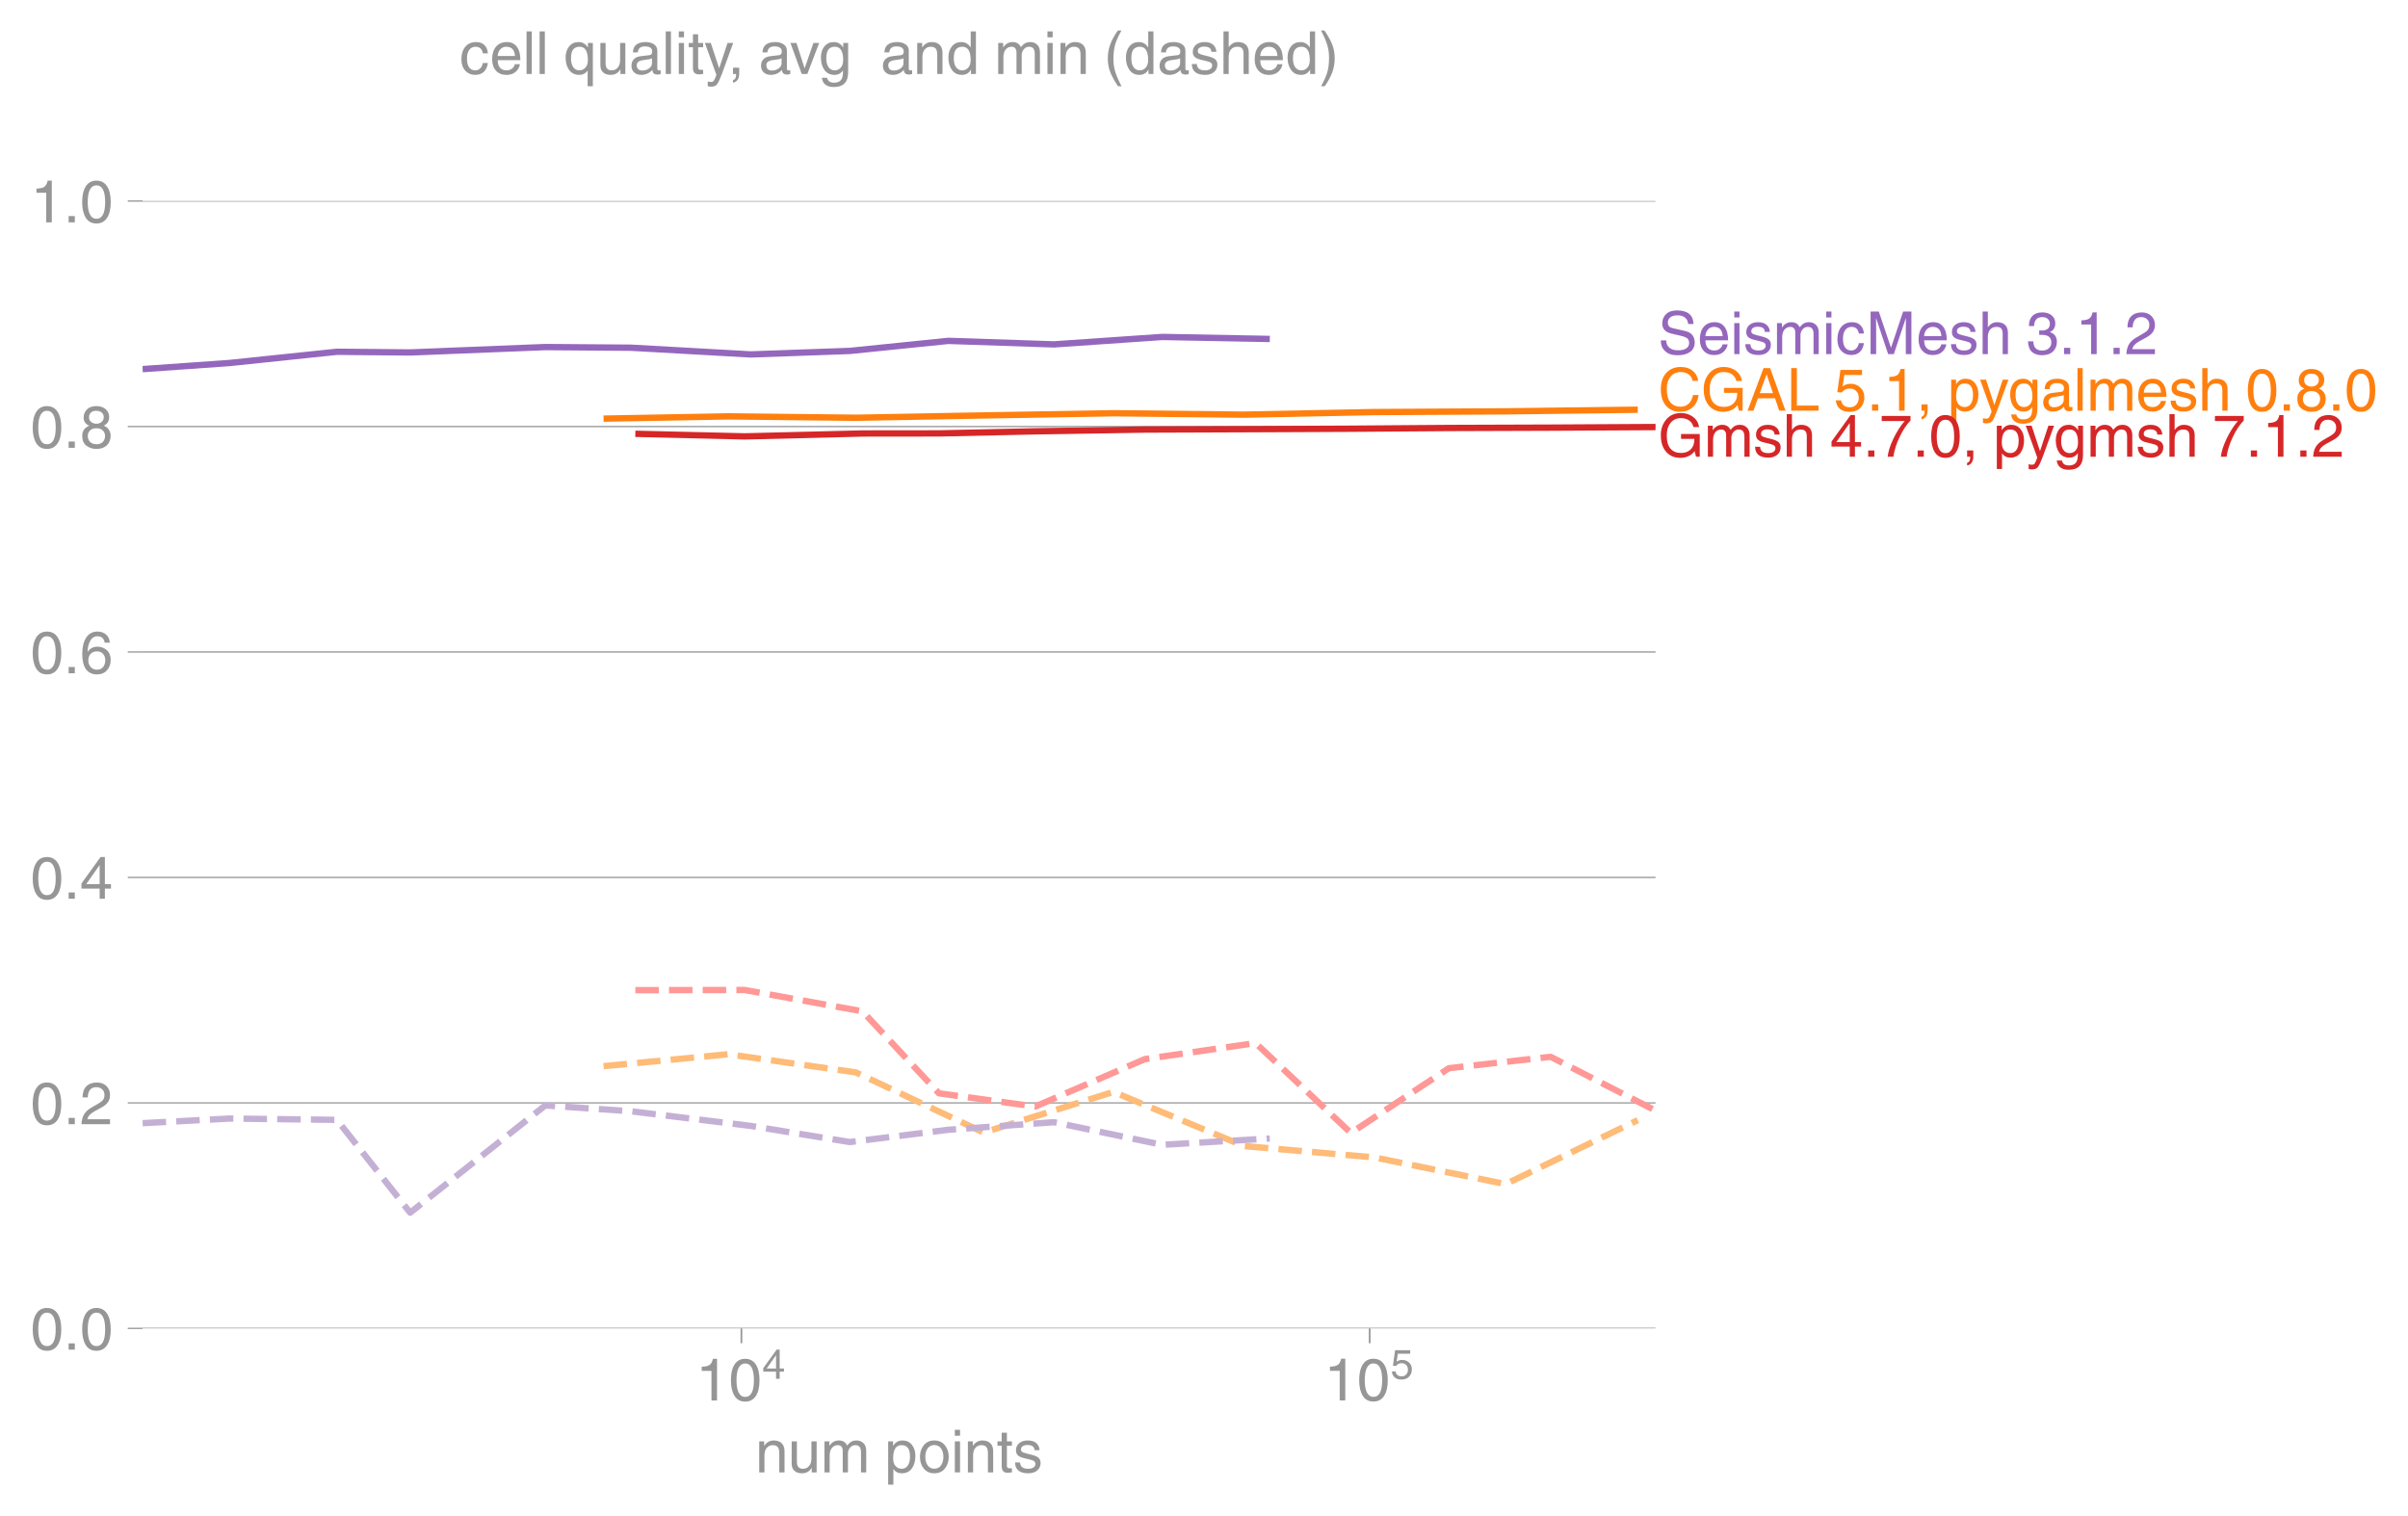
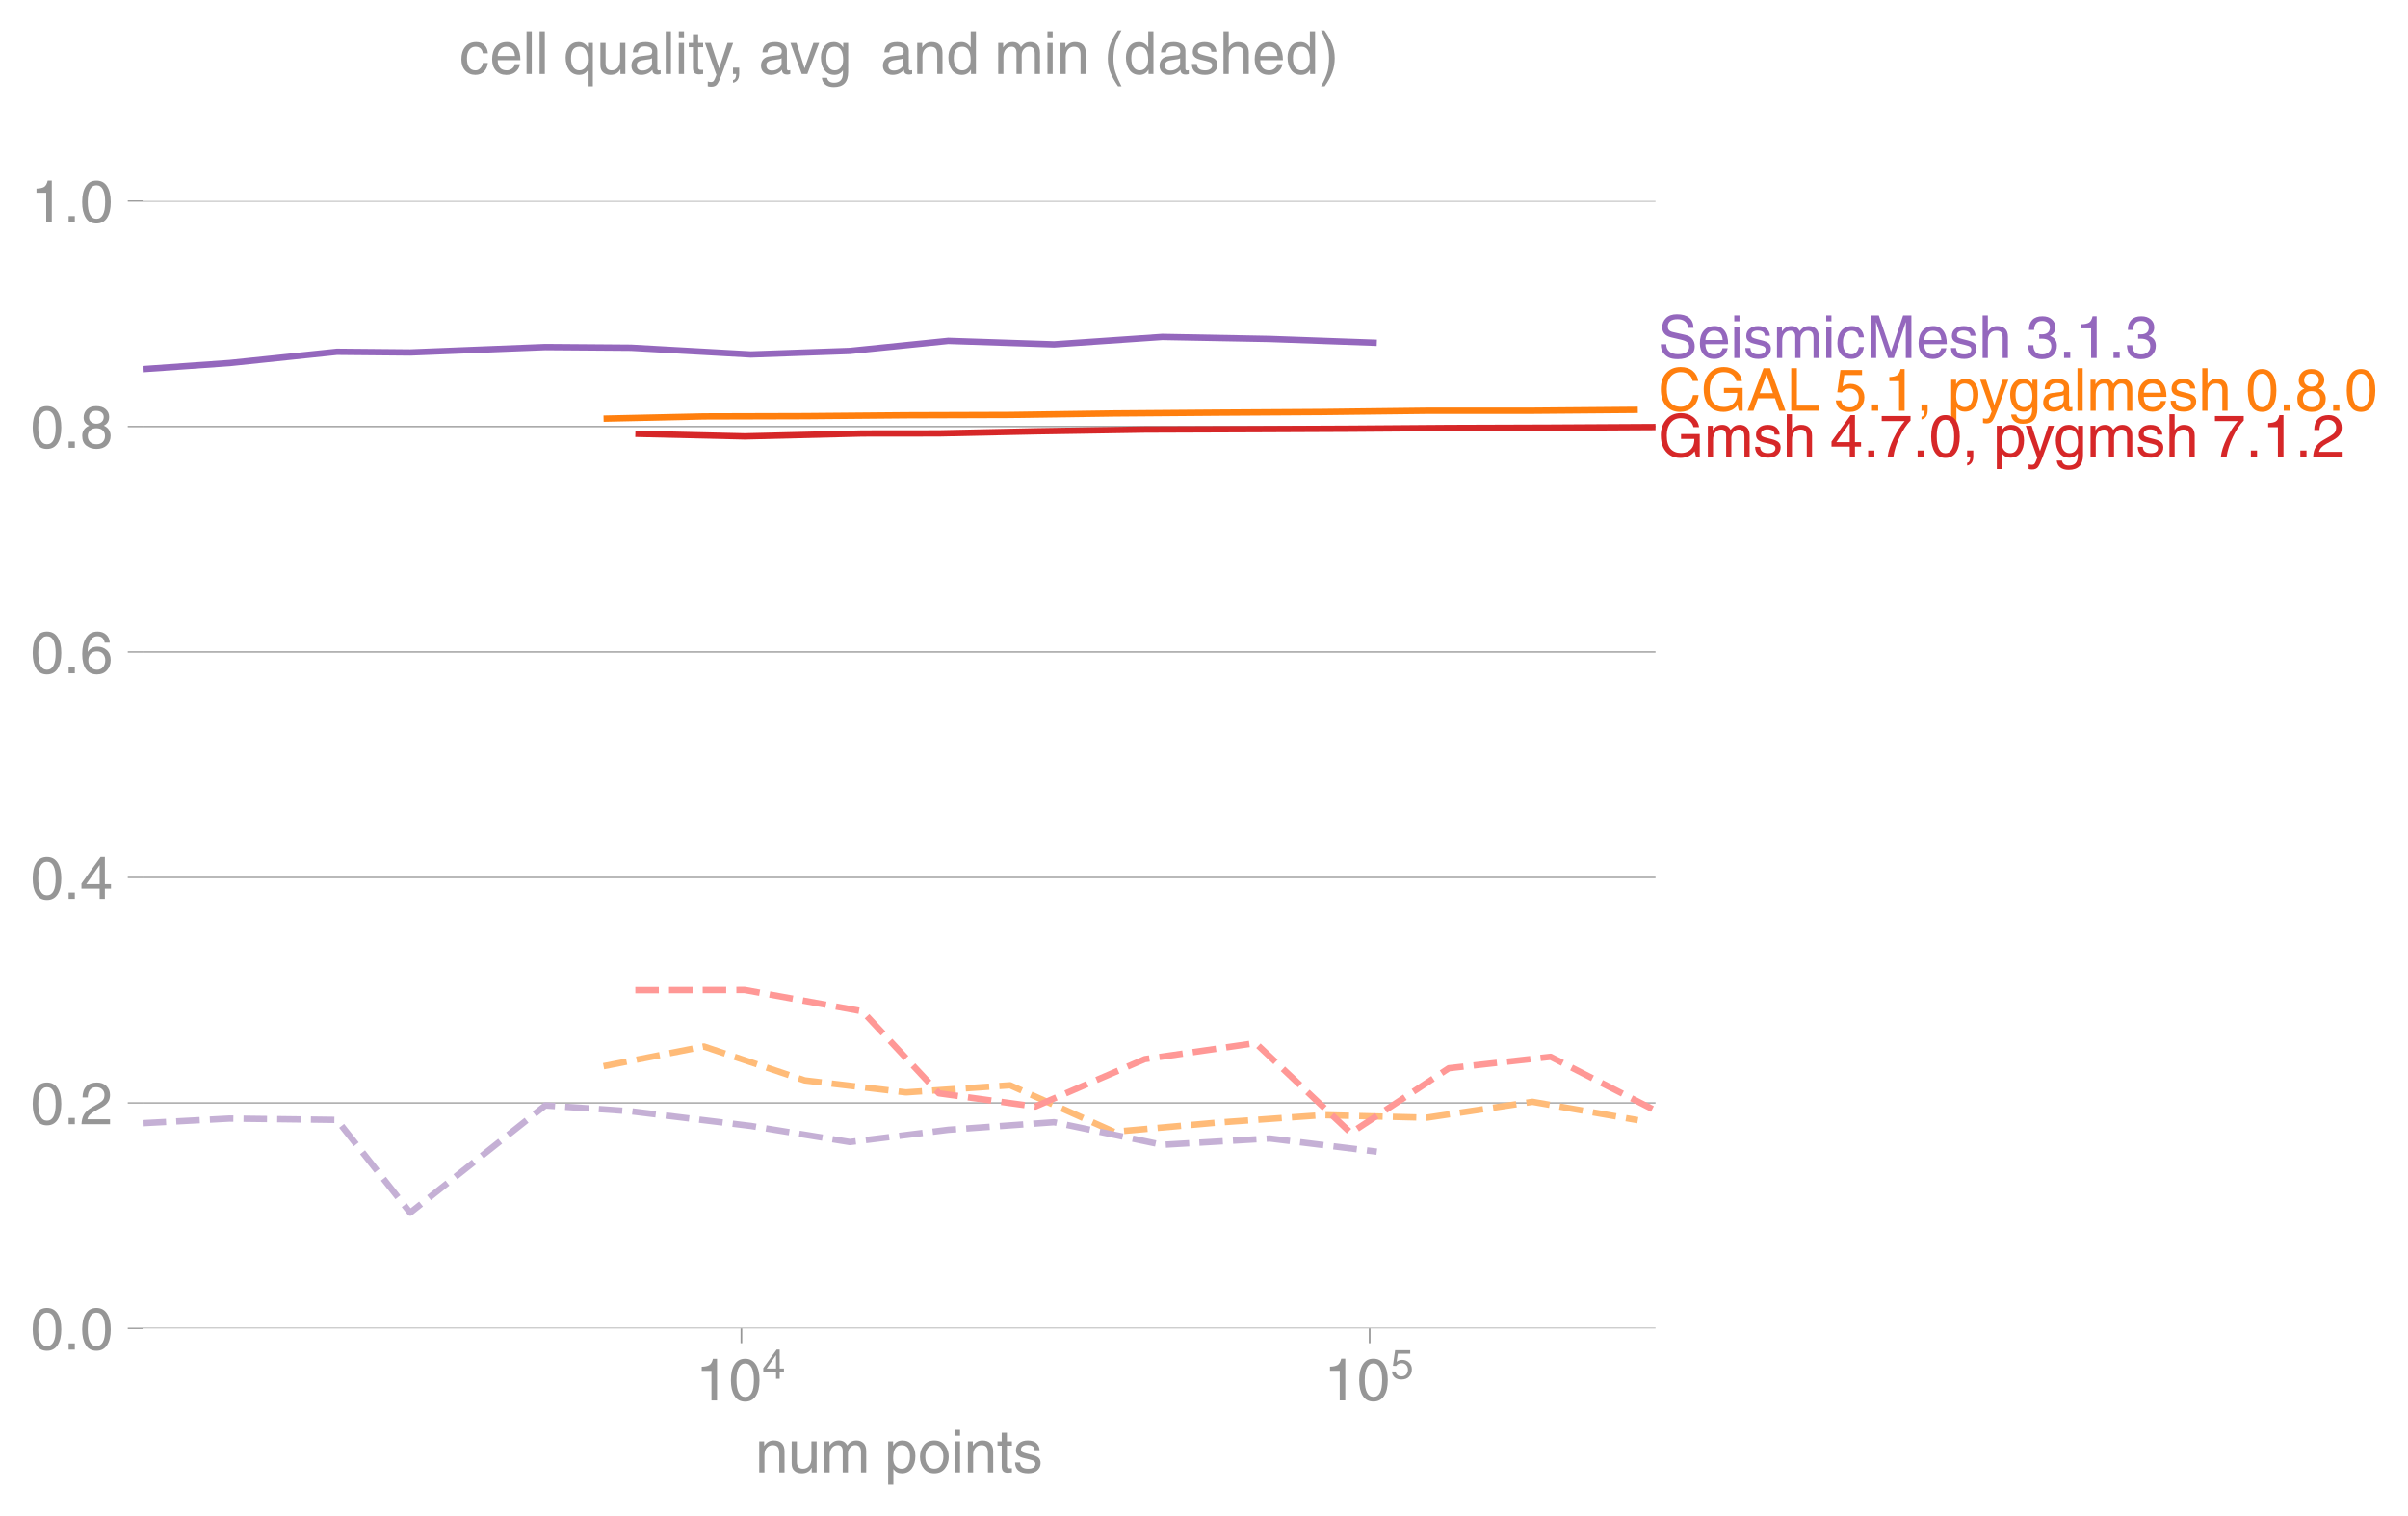
<svg xmlns="http://www.w3.org/2000/svg" xmlns:xlink="http://www.w3.org/1999/xlink" height="476.892" viewBox="0 0 568.401 357.669" width="757.868">
  <defs>
    <style>*{stroke-linecap:butt;stroke-linejoin:round}</style>
  </defs>
  <g id="figure_1">
    <path d="M0 357.67h568.401V0H0z" fill="none" id="patch_1" />
    <g id="axes_1">
      <path d="M33.66 313.574h357.12V47.462H33.66z" fill="none" id="patch_2" />
      <g id="matplotlib.axis_1">
        <g id="xtick_1">
          <g id="line2d_1">
            <defs>
-               <path d="M0 0v3.5" id="m36379e196d" stroke="#969696" stroke-width=".4" />
-             </defs>
-             <use x="175.006" xlink:href="#m36379e196d" y="313.574" fill="#969696" stroke="#969696" stroke-width=".4" />
+               <path d="M0 0v3.5" id="m7df0213033" stroke="#969696" stroke-width=".4" />
+             </defs>
+             <use x="175.006" xlink:href="#m7df0213033" y="313.574" fill="#969696" stroke="#969696" stroke-width=".4" />
          </g>
          <g transform="matrix(.14 0 0 -.14 164.226 330.623)" fill="#969696" id="text_1">
            <defs>
              <path d="M35.89 0h-9.374v49.906H10.109v6.985q8.594.28 12.782 2.75Q27.094 62.109 29 70.313h6.89z" id="HelveticaWorld-Regular-49" />
              <path d="M42.484 34.188q0 14.109-3.734 21.156-3.734 7.062-10.969 7.062-7.078 0-10.89-7.062-3.797-7.047-3.797-21.157 0-13.671 3.75-20.937Q20.609 6 27.78 6q7.235 0 10.969 7 3.734 7.016 3.734 21.188zm9.422 0q0-17.297-6.25-26.704-6.25-9.39-17.875-9.39-12.062 0-18.062 9.734-6 9.75-6 26.36 0 17.03 6.14 26.578 6.157 9.547 17.922 9.547 11.625 0 17.875-9.5t6.25-26.626z" id="HelveticaWorld-Regular-48" />
              <path d="M10.594 24.703h22.61v31.89h-.188zM42 17.093V0h-8.797v17.094H2.484v8.593L34.72 70.314H42v-45.61h10.297v-7.61z" id="HelveticaWorld-Regular-52" />
            </defs>
            <use transform="translate(0 .173)" xlink:href="#HelveticaWorld-Regular-49" />
            <use transform="translate(55.615 .173)" xlink:href="#HelveticaWorld-Regular-48" />
            <use transform="matrix(.7 0 0 .7 112.146 36.781)" xlink:href="#HelveticaWorld-Regular-52" />
          </g>
        </g>
        <g id="xtick_2">
-           <use x="323.304" xlink:href="#m36379e196d" y="313.574" fill="#969696" stroke="#969696" stroke-width=".4" id="line2d_2" />
+           <use x="323.304" xlink:href="#m7df0213033" y="313.574" fill="#969696" stroke="#969696" stroke-width=".4" id="line2d_2" />
          <g transform="matrix(.14 0 0 -.14 312.524 330.623)" fill="#969696" id="text_2">
            <defs>
              <path d="M14.703 40.922q5.813 4.39 13.625 4.39 9.469 0 16.281-6.296 6.813-6.297 6.813-16.22 0-10.78-6.578-17.796-6.563-7-18.422-7-10.313 0-16.266 5.047Q4.203 8.109 3.22 17.39h9.094q.671-5.672 4.437-8.672 3.766-3 10.453-3 6.485 0 10.64 4.484Q42 14.703 42 21.688q0 7.125-4.36 11.421-4.343 4.297-11.218 4.297-7.813 0-13.047-6.687l-7.563.39 5.266 37.594h36.438v-8.5H17.672z" id="HelveticaWorld-Regular-53" />
            </defs>
            <use transform="translate(0 .3)" xlink:href="#HelveticaWorld-Regular-49" />
            <use transform="translate(55.615 .3)" xlink:href="#HelveticaWorld-Regular-48" />
            <use transform="matrix(.7 0 0 .7 112.146 36.908)" xlink:href="#HelveticaWorld-Regular-53" />
          </g>
        </g>
        <g transform="matrix(.14 0 0 -.14 178.293 347.57)" fill="#969696" id="text_3">
          <defs>
            <path d="M49.219 0h-8.844v32.172q0 7.422-2.594 10.578-2.578 3.156-8.578 3.156-5.906 0-9.875-4.5-3.953-4.484-3.953-12.89V0H6.594v52.297h8.297v-7.375h.203q6.203 8.89 15.812 8.89 8.89 0 13.594-4.718 4.719-4.703 4.719-13.5z" id="HelveticaWorld-Regular-110" />
            <path d="M6.11 52.297h8.78V17.578q0-5.765 2.61-8.625Q20.125 6.11 25 6.11q6.781 0 10.594 4.797 3.812 4.813 3.812 12.578v28.813h8.782V0H39.89v7.625l-.188.188q-4.984-9.329-16.61-9.329-7.515 0-12.25 4.094Q6.11 6.688 6.11 14.703z" id="HelveticaWorld-Regular-117" />
            <path d="M6.594 52.297h8.297v-7.375h.203q5.906 8.89 15.812 8.89 9.813 0 13.922-8.5 3.75 4.594 7.266 6.547 3.515 1.953 8.703 1.953 6.781 0 11.484-4.453Q77 44.922 77 36.187V0h-8.781v33.797q0 6.094-2.297 9.094-2.297 3.015-7.422 3.015-5.172 0-8.75-4.203-3.563-4.203-3.563-9.812V0h-8.78v36.188q0 4.53-2.11 7.124-2.094 2.594-6.094 2.594-6.297 0-10.062-4.687-3.766-4.688-3.766-12.703V0H6.594z" id="HelveticaWorld-Regular-109" />
            <path d="M14.984 23.688q0-8.407 4.094-13 4.11-4.579 10.219-4.579 6.687 0 10.39 5.438 3.72 5.453 3.72 14.765 0 10.22-3.563 14.907-3.563 4.687-10.735 4.687-6.984 0-10.562-5.5-3.563-5.5-3.563-16.718zm-8.39 28.609h8.297v-7.375h.203q5.61 8.89 15.625 8.89 10.11 0 15.937-7.359 5.828-7.344 5.828-18.766 0-12.796-5.953-21Q40.578-1.515 29.5-1.515q-9.094 0-13.922 7.032h-.203v-26.22H6.594z" id="HelveticaWorld-Regular-112" />
            <path d="M12.703 26.219q0-8.735 3.953-14.375 3.953-5.64 11.219-5.64 7.531 0 11.438 5.905 3.906 5.907 3.906 14.11 0 8.297-3.907 14.078-3.906 5.797-11.437 5.797-6.969 0-11.078-5.453-4.094-5.438-4.094-14.422zm-8.984 0q0 11.672 6.484 19.625 6.5 7.968 17.672 7.968 11.438 0 17.875-8.062 6.453-8.047 6.453-19.531 0-11.516-6.406-19.625-6.39-8.11-17.922-8.11-11.078 0-17.625 7.86-6.531 7.86-6.531 19.875z" id="HelveticaWorld-Regular-111" />
            <path d="M6.594 61.813v9.968h8.781v-9.969zM15.375 0H6.594v52.297h8.781z" id="HelveticaWorld-Regular-105" />
            <path d="M17.188 45.016V10.984q0-2 1.093-3.046 1.11-1.047 3.938-1.047h3.375V0Q20.797-.688 19-.688q-5.516 0-8.063 2.641-2.53 2.64-2.53 8.547v34.516H1.311v7.28h7.094v14.595h8.781V52.297h8.407v-7.281z" id="HelveticaWorld-Regular-116" />
            <path d="M36.078 37.406q-.187 4.688-3.344 6.735-3.14 2.047-9.047 2.047-4.296 0-7.359-1.907-3.047-1.89-3.047-5.468 0-2.829 1.797-4.172 1.813-1.344 7.828-2.86l8.688-2.187q7.906-2 11.297-5.11 3.406-3.093 3.406-8.656 0-7.719-5.64-12.531-5.641-4.813-15.063-4.813-11 0-16.64 4.563-5.626 4.578-5.735 13.75h8.5q.203-5.422 3.594-8.063 3.39-2.625 10.171-2.625 5.516 0 8.766 2.188 3.25 2.203 3.25 6.11 0 2.78-2.11 4.437-2.093 1.672-8.296 3.078l-10.203 2.5q-6.203 1.562-9.157 4.656-2.953 3.094-2.953 8.031 0 7.72 5.516 12.203 5.531 4.5 14.406 4.5 9.485 0 14.531-4.624 5.047-4.61 5.344-11.782z" id="HelveticaWorld-Regular-115" />
          </defs>
          <use xlink:href="#HelveticaWorld-Regular-110" />
          <use x="55.176" xlink:href="#HelveticaWorld-Regular-117" />
          <use x="109.961" xlink:href="#HelveticaWorld-Regular-109" />
          <use x="192.969" xlink:href="#HelveticaWorld-Regular-32" />
          <use x="217.383" xlink:href="#HelveticaWorld-Regular-112" />
          <use x="273.877" xlink:href="#HelveticaWorld-Regular-111" />
          <use x="329.785" xlink:href="#HelveticaWorld-Regular-105" />
          <use x="351.807" xlink:href="#HelveticaWorld-Regular-110" />
          <use x="406.982" xlink:href="#HelveticaWorld-Regular-116" />
          <use x="434.668" xlink:href="#HelveticaWorld-Regular-115" />
        </g>
      </g>
      <g id="matplotlib.axis_2">
        <g id="ytick_1">
-           <path clip-path="url(#p2e1c03598a)" d="M33.66 313.574h357.12" fill="none" stroke="#969696" stroke-linecap="square" stroke-width=".3" id="line2d_3" />
+           <path clip-path="url(#pfca68bcbc6)" d="M33.66 313.574h357.12" fill="none" stroke="#969696" stroke-linecap="square" stroke-width=".3" id="line2d_3" />
          <g id="line2d_4">
            <defs>
-               <path d="M0 0h-3.5" id="m085da8738e" stroke="#969696" stroke-width=".3" />
-             </defs>
-             <use x="33.66" xlink:href="#m085da8738e" y="313.574" fill="#969696" stroke="#969696" stroke-width=".3" />
+               <path d="M0 0h-3.5" id="m89758943cb" stroke="#969696" stroke-width=".3" />
+             </defs>
+             <use x="33.66" xlink:href="#m89758943cb" y="313.574" fill="#969696" stroke="#969696" stroke-width=".3" />
          </g>
          <g transform="matrix(.14 0 0 -.14 7.2 318.598)" fill="#969696" id="text_4">
            <defs>
              <path d="M19.094 0H8.687v10.594h10.407z" id="HelveticaWorld-Regular-46" />
            </defs>
            <use xlink:href="#HelveticaWorld-Regular-48" />
            <use x="55.615" xlink:href="#HelveticaWorld-Regular-46" />
            <use x="83.398" xlink:href="#HelveticaWorld-Regular-48" />
          </g>
        </g>
        <g id="ytick_2">
-           <path clip-path="url(#p2e1c03598a)" d="M33.66 260.351h357.12" fill="none" stroke="#969696" stroke-linecap="square" stroke-width=".3" id="line2d_5" />
-           <use x="33.66" xlink:href="#m085da8738e" y="260.351" fill="#969696" stroke="#969696" stroke-width=".3" id="line2d_6" />
+           <path clip-path="url(#pfca68bcbc6)" d="M33.66 260.351h357.12" fill="none" stroke="#969696" stroke-linecap="square" stroke-width=".3" id="line2d_5" />
+           <use x="33.66" xlink:href="#m89758943cb" y="260.351" fill="#969696" stroke="#969696" stroke-width=".3" id="line2d_6" />
          <g transform="matrix(.14 0 0 -.14 7.2 265.376)" fill="#969696" id="text_5">
            <defs>
              <path d="M4.39 45.125q0 12.39 6.391 18.781 6.406 6.407 17.938 6.407 9.656 0 15.812-5.86 6.157-5.86 6.157-15.14 0-7.22-3.547-12.188-3.532-4.953-10.422-8.703l-12.11-6.64Q13.922 15.921 12.5 8.296h38.188V0H2.593q.39 9.906 4.297 16.5 3.906 6.594 12.203 11.375l12.593 7.328q5.032 2.89 7.329 5.984 2.297 3.094 2.297 8.516 0 5.375-3.766 9.031-3.75 3.672-10.156 3.672-7.078 0-10.594-4.672-3.516-4.656-3.61-12.609z" id="HelveticaWorld-Regular-50" />
            </defs>
            <use xlink:href="#HelveticaWorld-Regular-48" />
            <use x="55.615" xlink:href="#HelveticaWorld-Regular-46" />
            <use x="83.398" xlink:href="#HelveticaWorld-Regular-50" />
          </g>
        </g>
        <g id="ytick_3">
-           <path clip-path="url(#p2e1c03598a)" d="M33.66 207.129h357.12" fill="none" stroke="#969696" stroke-linecap="square" stroke-width=".3" id="line2d_7" />
-           <use x="33.66" xlink:href="#m085da8738e" y="207.129" fill="#969696" stroke="#969696" stroke-width=".3" id="line2d_8" />
+           <path clip-path="url(#pfca68bcbc6)" d="M33.66 207.129h357.12" fill="none" stroke="#969696" stroke-linecap="square" stroke-width=".3" id="line2d_7" />
+           <use x="33.66" xlink:href="#m89758943cb" y="207.129" fill="#969696" stroke="#969696" stroke-width=".3" id="line2d_8" />
          <g transform="matrix(.14 0 0 -.14 7.2 212.153)" fill="#969696" id="text_6">
            <use xlink:href="#HelveticaWorld-Regular-48" />
            <use x="55.615" xlink:href="#HelveticaWorld-Regular-46" />
            <use x="83.398" xlink:href="#HelveticaWorld-Regular-52" />
          </g>
        </g>
        <g id="ytick_4">
-           <path clip-path="url(#p2e1c03598a)" d="M33.66 153.906h357.12" fill="none" stroke="#969696" stroke-linecap="square" stroke-width=".3" id="line2d_9" />
-           <use x="33.66" xlink:href="#m085da8738e" y="153.906" fill="#969696" stroke="#969696" stroke-width=".3" id="line2d_10" />
+           <path clip-path="url(#pfca68bcbc6)" d="M33.66 153.906h357.12" fill="none" stroke="#969696" stroke-linecap="square" stroke-width=".3" id="line2d_9" />
+           <use x="33.66" xlink:href="#m89758943cb" y="153.906" fill="#969696" stroke="#969696" stroke-width=".3" id="line2d_10" />
          <g transform="matrix(.14 0 0 -.14 7.2 158.931)" fill="#969696" id="text_7">
            <defs>
              <path d="M14.11 21.578q0-6.875 4.093-11.234Q22.313 6 28.906 6q6.297 0 10.032 4.438 3.734 4.453 3.734 11.687 0 6.297-3.688 10.547-3.687 4.25-10.468 4.25-6.594 0-10.5-4.156-3.907-4.157-3.907-11.188zM41.702 51.61q-.984 5.375-3.984 8.078-3 2.72-8.125 2.72-8.11 0-12.36-7.923-4.25-7.906-4.343-18.109l.203-.188q5.61 8.641 16.687 8.641 8.844 0 15.438-5.86 6.593-5.859 6.593-16.452 0-10.5-6.25-17.47-6.25-6.952-16.843-6.952-12.219 0-18.563 8.687-6.344 8.703-6.344 25.938 0 16.593 6.485 27.093 6.5 10.5 19.484 10.5 8.407 0 14.219-5.015 5.813-5 6.297-13.688z" id="HelveticaWorld-Regular-54" />
            </defs>
            <use xlink:href="#HelveticaWorld-Regular-48" />
            <use x="55.615" xlink:href="#HelveticaWorld-Regular-46" />
            <use x="83.398" xlink:href="#HelveticaWorld-Regular-54" />
          </g>
        </g>
        <g id="ytick_5">
-           <path clip-path="url(#p2e1c03598a)" d="M33.66 100.684h357.12" fill="none" stroke="#969696" stroke-linecap="square" stroke-width=".3" id="line2d_11" />
-           <use x="33.66" xlink:href="#m085da8738e" y="100.684" fill="#969696" stroke="#969696" stroke-width=".3" id="line2d_12" />
+           <path clip-path="url(#pfca68bcbc6)" d="M33.66 100.684h357.12" fill="none" stroke="#969696" stroke-linecap="square" stroke-width=".3" id="line2d_11" />
+           <use x="33.66" xlink:href="#m89758943cb" y="100.684" fill="#969696" stroke="#969696" stroke-width=".3" id="line2d_12" />
          <g transform="matrix(.14 0 0 -.14 7.2 105.709)" fill="#969696" id="text_8">
            <defs>
              <path d="M27.594 40.578q5.422 0 8.953 3.094 3.547 3.11 3.547 8.234 0 4.594-3.407 7.547-3.39 2.953-9.687 2.953-5.61 0-8.672-3.11-3.047-3.093-3.047-7.874 0-5.125 3.813-7.984 3.812-2.86 8.5-2.86zm.093-7.562q-6.78 0-10.64-3.766-3.86-3.766-3.86-9.234 0-6.297 3.907-10.157Q21 6 28.219 6q6.406 0 10.234 3.86 3.828 3.859 3.828 10.265 0 5.469-3.828 9.172-3.828 3.719-10.766 3.719zM49.22 52.203q0-10.594-9.032-14.797 6.204-2.781 8.86-7.36 2.656-4.562 2.656-9.733 0-10.016-6.453-16.125-6.438-6.094-17.375-6.094-9.563 0-16.813 5.25-7.25 5.25-7.25 17.062 0 11.922 11.907 16.907-9.516 3.796-9.516 13.671 0 8.297 5.64 13.813 5.641 5.516 15.641 5.516 10.016 0 15.875-5.204 5.86-5.203 5.86-12.906z" id="HelveticaWorld-Regular-56" />
            </defs>
            <use xlink:href="#HelveticaWorld-Regular-48" />
            <use x="55.615" xlink:href="#HelveticaWorld-Regular-46" />
            <use x="83.398" xlink:href="#HelveticaWorld-Regular-56" />
          </g>
        </g>
        <g id="ytick_6">
-           <path clip-path="url(#p2e1c03598a)" d="M33.66 47.462h357.12" fill="none" stroke="#969696" stroke-linecap="square" stroke-width=".3" id="line2d_13" />
-           <use x="33.66" xlink:href="#m085da8738e" y="47.462" fill="#969696" stroke="#969696" stroke-width=".3" id="line2d_14" />
+           <path clip-path="url(#pfca68bcbc6)" d="M33.66 47.462h357.12" fill="none" stroke="#969696" stroke-linecap="square" stroke-width=".3" id="line2d_13" />
+           <use x="33.66" xlink:href="#m89758943cb" y="47.462" fill="#969696" stroke="#969696" stroke-width=".3" id="line2d_14" />
          <g transform="matrix(.14 0 0 -.14 7.2 52.486)" fill="#969696" id="text_9">
            <use xlink:href="#HelveticaWorld-Regular-49" />
            <use x="55.615" xlink:href="#HelveticaWorld-Regular-46" />
            <use x="83.398" xlink:href="#HelveticaWorld-Regular-48" />
          </g>
        </g>
      </g>
-       <path clip-path="url(#p2e1c03598a)" d="M142.47 98.824l29.428-.535 30.126.325 30.14-.547 30.657-.516 30.785.332 30.821-.612 30.975-.17 31.193-.387" fill="none" stroke="#ff7f0e" stroke-linecap="square" stroke-width="1.5" id="line2d_15" />
-       <path clip-path="url(#p2e1c03598a)" d="M142.47 251.68l29.428-2.821 30.126 4.292 30.14 14.19 30.657-9.587 30.785 12.776 30.821 2.69 30.975 6.3 31.193-15.097" fill="none" stroke="#ffbb78" stroke-dasharray="5.55,2.4" stroke-width="1.5" id="line2d_16" />
-       <path clip-path="url(#p2e1c03598a)" d="M149.968 102.404l25.8.61 27.82-.685 18.045-.02 22.742-.489 25.866-.42 26.142-.096 22.484-.101L342 101.03l24.025-.082 24.756-.14" fill="none" stroke="#d62728" stroke-linecap="square" stroke-width="1.5" id="line2d_17" />
-       <path clip-path="url(#p2e1c03598a)" d="M149.968 233.74l25.8-.047 27.82 5.04 18.045 19.354 22.742 3.119 25.866-11.194 26.142-3.783 22.484 21.215L342 252.162l24.025-2.694 24.756 12.694" fill="none" stroke="#ff9896" stroke-dasharray="5.55,2.4" stroke-width="1.5" id="line2d_18" />
-       <path clip-path="url(#p2e1c03598a)" d="M33.66 87.135l20.563-1.449 25.31-2.646 17.283.16 31.903-1.275 20.243.156 28.284 1.586 23.356-.829 23.235-2.373 24.959.83 25.554-1.756 25.384.475" fill="none" stroke="#9467bd" stroke-linecap="square" stroke-width="1.5" id="line2d_19" />
-       <path clip-path="url(#p2e1c03598a)" d="M33.66 265.135l20.563-1.095 25.31.316 17.283 21.91 31.903-25.325 20.243 1.386 28.284 3.459 23.356 3.805 23.235-2.896 24.959-1.788 25.554 5.34 25.384-1.496" fill="none" stroke="#c5b0d5" stroke-dasharray="5.55,2.4" stroke-width="1.5" id="line2d_20" />
-       <g transform="matrix(.14 0 0 -.14 391.418 96.94)" fill="#ff7f0e" id="text_10">
+       <path clip-path="url(#pfca68bcbc6)" d="M142.47 98.824l23.692-.526 23.795-.066 23.9-.208 24.58-.079 24.5-.349 24.39-.191 24.851-.156 24.606-.292 24.96-.006 24.855-.208" fill="none" stroke="#ff7f0e" stroke-linecap="square" stroke-width="1.5" id="line2d_15" />
+       <path clip-path="url(#pfca68bcbc6)" d="M142.47 251.68l23.692-4.65 23.795 8 23.9 2.832 24.58-1.68 24.5 10.987 24.39-2.171 24.851-1.767 24.606.603 24.96-3.744 24.855 4.333" fill="none" stroke="#ffbb78" stroke-dasharray="5.55,2.4" stroke-width="1.5" id="line2d_16" />
+       <path clip-path="url(#pfca68bcbc6)" d="M149.968 102.404l25.8.61 27.82-.685 18.045-.02 22.742-.489 25.866-.42 26.142-.096 22.484-.101L342 101.03l24.025-.082 24.756-.14" fill="none" stroke="#d62728" stroke-linecap="square" stroke-width="1.5" id="line2d_17" />
+       <path clip-path="url(#pfca68bcbc6)" d="M149.968 233.74l25.8-.047 27.82 5.04 18.045 19.354 22.742 3.119 25.866-11.194 26.142-3.783 22.484 21.215L342 252.162l24.025-2.694 24.756 12.694" fill="none" stroke="#ff9896" stroke-dasharray="5.55,2.4" stroke-width="1.5" id="line2d_18" />
+       <path clip-path="url(#pfca68bcbc6)" d="M33.66 87.135l20.563-1.449 25.31-2.646 17.283.16 31.903-1.275 20.243.156 28.284 1.59 23.356-.833 23.235-2.373 24.959.83 25.554-1.756 25.384.475 25.252.909" fill="none" stroke="#9467bd" stroke-linecap="square" stroke-width="1.5" id="line2d_19" />
+       <path clip-path="url(#pfca68bcbc6)" d="M33.66 265.135l20.563-1.095 25.31.316 17.283 21.91 31.903-25.325 20.243 1.386 28.284 3.459 23.356 3.805 23.235-2.896 24.959-1.788 25.554 5.34 25.384-1.496 25.252 3.106" fill="none" stroke="#c5b0d5" stroke-dasharray="5.55,2.4" stroke-width="1.5" id="line2d_20" />
+       <g transform="matrix(.14 0 0 -.14 391.418 96.955)" fill="#ff7f0e" id="text_10">
        <defs>
          <path d="M58.016 50.203q-1.625 7.313-6.782 11.094-5.14 3.797-13.343 3.797-10.594 0-17.047-7.703-6.438-7.688-6.438-20.766 0-15.14 6.094-22.547 6.11-7.39 17.688-7.39 7.609 0 13.093 5.046 5.5 5.063 7.407 14.688h9.421Q66.22 12.594 57.625 5.344t-20.906-7.25q-14.703 0-23.516 10.11Q4.391 18.311 4.391 36.28q0 17.328 9.203 27.36 9.203 10.047 24.297 10.047 12.5 0 20.265-6.454 7.766-6.437 9.235-17.03z" id="HelveticaWorld-Regular-67" />
          <path d="M38.484 38.375h31.532V0h-6.297l-2.344 9.281Q56.781 3.421 50.578.75q-6.187-2.656-12.875-2.656-10.797 0-18.047 4.703-7.25 4.719-11.265 13.015-4 8.313-4 20.72 0 15.468 9.203 26.312 9.203 10.843 24.781 10.843 11.625 0 20.313-6.5Q67.39 60.688 68.796 50h-9.375q-1.703 7.078-7.219 11.078-5.516 4.016-14.312 4.016-10.594 0-17.047-7.985-6.438-7.984-6.438-21.125 0-15.28 6.39-22.437Q27.204 6.39 38.282 6.39q7.235 0 12.235 2.859 5 2.86 7.687 7.766 2.688 4.906 2.688 13.062H38.484z" id="HelveticaWorld-Regular-71" />
          <path d="M44 29.5L33.406 61.078h-.203L21.687 29.5zm-25.297-8.594L11.188 0h-9.97l27 71.781h10.985L65.187 0H54.594l-7.078 20.906z" id="HelveticaWorld-Regular-65" />
          <path d="M17.672 8.594h36.531V0H8.11v71.781h9.563z" id="HelveticaWorld-Regular-76" />
          <path d="M8.688 10.594h10.406V.78q0-7.422-3.078-11.172-3.078-3.765-7.328-4.312v4.594Q14.015-9.422 14.015 0H8.687z" id="HelveticaWorld-Regular-44" />
          <path d="M39.016 52.297h9.562L29.891.984q-.5-1.375-.985-2.593-4.25-11.329-7.328-15.547-3.078-4.235-9.953-4.235-3.61 0-5.906.782v8.015q2.484-.89 5.468-.89 3.22 0 4.704 2.03 1.5 2.032 4.421 9.938L.875 52.297h9.922L24.812 9.719H25z" id="HelveticaWorld-Regular-121" />
          <path d="M12.984 26.313q0-9.61 3.813-14.907Q20.609 6.11 27.094 6.11q6.312 0 10.312 4.579 4 4.593 4 13 0 11.03-3.5 16.625-3.484 5.593-10.61 5.593-7.171 0-10.75-4.765-3.562-4.766-3.562-14.828zM49.812 2.983q0-12.609-6.062-18.797-6.047-6.203-18.266-6.203-8.78 0-13.984 4.047Q6.297-13.922 5.516-6.39h8.796q.672-3.812 3.532-6.062 2.86-2.25 8.281-2.25 7.375 0 11.125 3.969 3.766 3.953 3.766 12.828v3.719h-.188q-4.937-7.329-13.922-7.329-11.187 0-17.093 8.25-5.907 8.25-5.907 20.953 0 11.625 5.953 18.875 5.97 7.25 15.829 7.25 9.906 0 15.625-8.89h.187v7.375h8.313z" id="HelveticaWorld-Regular-103" />
          <path d="M38.375 26.703q-.969-1.015-3.828-1.656-2.86-.625-10.672-1.656-5.766-.688-8.469-2.844-2.703-2.14-2.703-5.656 0-4.297 2.281-6.688 2.297-2.39 7.329-2.39 6.296 0 11.171 3.578 4.891 3.593 4.891 8.718zM6.203 36.375q.297 8.844 5.734 13.14 5.454 4.297 15.844 4.297 8.297 0 13.907-3.765 5.624-3.75 5.624-10.844V9.078Q47.313 6 50.094 6q1.125 0 2.89.39V0Q50.594-.984 48-.984q-4.5 0-6.703 1.921-2.188 1.938-2.281 6.047-7.516-8.5-18.891-8.5-7.422 0-11.922 4.204Q3.72 6.89 3.72 13.624q0 6.89 3.906 11.125Q11.531 29 19 29.89l15.516 1.891q4.203.64 4.203 6.203 0 4.11-3.047 6.297-3.047 2.203-9.25 2.203-5.516 0-8.485-2.437-2.953-2.438-3.53-7.672z" id="HelveticaWorld-Regular-97" />
          <path d="M15.375 0H6.594v71.781h8.781z" id="HelveticaWorld-Regular-108" />
          <path d="M42.484 30.328q-.687 8.485-4.5 12.031-3.797 3.547-10.109 3.547-6.39 0-10.328-4.5-3.922-4.484-4.172-11.078zm8.391-13.922q-1.453-8.11-7.953-13.422-5.719-4.5-15.047-4.593-10.984.093-17.438 7.203Q4 12.704 4 24.704q0 13.78 6.64 21.437 6.641 7.672 18.47 7.672 10.593 0 16.546-7.922 5.953-7.907 5.953-22.594H13.375q0-8.203 3.813-12.703Q21 6.109 28.608 6.109q5.375 0 9.235 3.235 3.86 3.25 4.25 7.062z" id="HelveticaWorld-Regular-101" />
          <path d="M49.219 0h-8.844v34.188q0 6.296-2.438 9-2.437 2.718-7.953 2.718-6.797 0-10.703-4.406-3.906-4.39-3.906-12.984V0H6.594v71.781h8.781V45.312h.203q6 8.5 15.328 8.5 8.594 0 13.453-4.5 4.86-4.484 4.86-13.718z" id="HelveticaWorld-Regular-104" />
        </defs>
        <use xlink:href="#HelveticaWorld-Regular-67" />
        <use x="72.314" xlink:href="#HelveticaWorld-Regular-71" />
        <use x="149.414" xlink:href="#HelveticaWorld-Regular-65" />
        <use x="216.113" xlink:href="#HelveticaWorld-Regular-76" />
        <use x="271.729" xlink:href="#HelveticaWorld-Regular-32" />
        <use x="296.143" xlink:href="#HelveticaWorld-Regular-53" />
        <use x="351.758" xlink:href="#HelveticaWorld-Regular-46" />
        <use x="379.541" xlink:href="#HelveticaWorld-Regular-49" />
        <use x="435.156" xlink:href="#HelveticaWorld-Regular-44" />
        <use x="462.939" xlink:href="#HelveticaWorld-Regular-32" />
        <use x="487.354" xlink:href="#HelveticaWorld-Regular-112" />
        <use x="541.848" xlink:href="#HelveticaWorld-Regular-121" />
        <use x="589.457" xlink:href="#HelveticaWorld-Regular-103" />
        <use x="645.365" xlink:href="#HelveticaWorld-Regular-97" />
        <use x="700.297" xlink:href="#HelveticaWorld-Regular-108" />
        <use x="722.318" xlink:href="#HelveticaWorld-Regular-109" />
        <use x="805.326" xlink:href="#HelveticaWorld-Regular-101" />
        <use x="860.746" xlink:href="#HelveticaWorld-Regular-115" />
        <use x="910.746" xlink:href="#HelveticaWorld-Regular-104" />
        <use x="965.922" xlink:href="#HelveticaWorld-Regular-32" />
        <use x="990.336" xlink:href="#HelveticaWorld-Regular-48" />
        <use x="1045.951" xlink:href="#HelveticaWorld-Regular-46" />
        <use x="1073.734" xlink:href="#HelveticaWorld-Regular-56" />
        <use x="1129.35" xlink:href="#HelveticaWorld-Regular-46" />
        <use x="1157.133" xlink:href="#HelveticaWorld-Regular-48" />
      </g>
-       <g transform="matrix(.14 0 0 -.14 391.418 107.816)" fill="#d62728" id="text_11">
+       <g transform="matrix(.14 0 0 -.14 391.418 107.83)" fill="#d62728" id="text_11">
        <defs>
          <path d="M3.719 68.797h48.578v-7.719Q42.28 50.875 33.984 33.484 25.687 16.11 23.391 0h-9.672q1.469 13.281 9.719 30.531 8.25 17.266 18.953 29.672H3.719z" id="HelveticaWorld-Regular-55" />
        </defs>
        <use xlink:href="#HelveticaWorld-Regular-71" />
        <use x="77.1" xlink:href="#HelveticaWorld-Regular-109" />
        <use x="160.107" xlink:href="#HelveticaWorld-Regular-115" />
        <use x="210.107" xlink:href="#HelveticaWorld-Regular-104" />
        <use x="265.283" xlink:href="#HelveticaWorld-Regular-32" />
        <use x="289.697" xlink:href="#HelveticaWorld-Regular-52" />
        <use x="345.313" xlink:href="#HelveticaWorld-Regular-46" />
        <use x="373.096" xlink:href="#HelveticaWorld-Regular-55" />
        <use x="428.711" xlink:href="#HelveticaWorld-Regular-46" />
        <use x="456.494" xlink:href="#HelveticaWorld-Regular-48" />
        <use x="512.109" xlink:href="#HelveticaWorld-Regular-44" />
        <use x="539.893" xlink:href="#HelveticaWorld-Regular-32" />
        <use x="564.307" xlink:href="#HelveticaWorld-Regular-112" />
        <use x="618.801" xlink:href="#HelveticaWorld-Regular-121" />
        <use x="666.41" xlink:href="#HelveticaWorld-Regular-103" />
        <use x="722.318" xlink:href="#HelveticaWorld-Regular-109" />
        <use x="805.326" xlink:href="#HelveticaWorld-Regular-115" />
        <use x="855.326" xlink:href="#HelveticaWorld-Regular-104" />
        <use x="910.502" xlink:href="#HelveticaWorld-Regular-32" />
        <use x="934.916" xlink:href="#HelveticaWorld-Regular-55" />
        <use x="990.531" xlink:href="#HelveticaWorld-Regular-46" />
        <use x="1018.314" xlink:href="#HelveticaWorld-Regular-49" />
        <use x="1073.93" xlink:href="#HelveticaWorld-Regular-46" />
        <use x="1101.713" xlink:href="#HelveticaWorld-Regular-50" />
      </g>
-       <g transform="matrix(.14 0 0 -.14 391.418 83.59)" fill="#9467bd" id="text_12">
+       <g transform="matrix(.14 0 0 -.14 391.418 84.498)" fill="#9467bd" id="text_12">
        <defs>
          <path d="M50.39 50.781q-.296 6.844-5.109 10.719-4.797 3.875-12.656 3.875-7.922 0-12.172-3.25-4.234-3.234-4.234-9.344 0-3.265 1.843-5.61 1.86-2.343 6.641-3.468l20.516-4.687q8.297-1.813 12.297-6.875 4.015-5.047 4.015-12.313 0-10.64-7.812-16.187-7.813-5.547-20.313-5.547-9.531 0-15.031 2.437-5.484 2.453-9.734 7.766-4.25 5.328-4.25 14.89h9.093q0-8 5.313-12.406 5.328-4.39 14.5-4.39 8.89 0 13.844 3.156 4.953 3.156 4.953 8.953 0 5.281-2.953 7.89Q46.188 29 37.594 31l-15.469 3.625q-7.719 1.75-11.531 6.125Q6.78 45.125 6.78 51.516q0 9.672 6.516 15.922 6.531 6.25 18.203 6.25 13.172 0 20.328-5.5 7.156-5.485 7.688-17.407z" id="HelveticaWorld-Regular-83" />
          <path d="M39.594 34.719q-1.89 11.187-12.39 11.187-6.5 0-10.454-5.203-3.953-5.203-3.953-14.484 0-10.11 3.656-15.11 3.672-5 10.64-5 4.688 0 8.11 3.438 3.422 3.437 4.39 8.953h8.5q-1.312-9.703-6.859-14.86-5.547-5.156-14.328-5.156-10.297 0-16.89 7.047-6.594 7.063-6.594 19.172 0 13.281 6.594 21.188 6.593 7.922 18.5 7.922 8.687 0 13.843-5.204 5.157-5.203 5.735-13.89z" id="HelveticaWorld-Regular-99" />
          <path d="M67.484 0v42.39q0 .829.094 8.126t.094 9.78h-.281L47.312 0h-9.609L17.578 60.203h-.297q0-3.61.094-10.297.11-6.687.11-7.515V0H8.108v71.781h13.86L42.39 11.078h.28l20.313 60.703h13.922V0z" id="HelveticaWorld-Regular-77" />
          <path d="M22.406 39.984q2.203-.187 4.594-.187 6.203 0 9.781 2.86 3.594 2.859 3.594 8.656 0 4.687-3.344 7.89-3.343 3.203-9.64 3.203-6.985 0-10.235-4.11-3.234-4.093-3.437-10.983h-8.64q0 10.984 5.765 16.984 5.765 6.016 16.937 6.016 9.922 0 15.828-5.11 5.907-5.094 5.907-13.39 0-10.704-9.032-14.5v-.204q11.72-4 11.72-16.406 0-9.906-6.595-16.265-6.593-6.344-18.703-6.344-9.906 0-16.312 5.203Q4.204 8.5 3.422 21.484H12.5q.203-8.109 4-11.797Q20.313 6 27.484 6q6.938 0 11.141 3.86 4.203 3.859 4.203 9.718 0 6.406-4.016 9.672-4 3.266-12.39 3.266-2 0-4.016-.094z" id="HelveticaWorld-Regular-51" />
        </defs>
        <use xlink:href="#HelveticaWorld-Regular-83" />
        <use x="66.211" xlink:href="#HelveticaWorld-Regular-101" />
        <use x="121.631" xlink:href="#HelveticaWorld-Regular-105" />
        <use x="143.652" xlink:href="#HelveticaWorld-Regular-115" />
        <use x="193.652" xlink:href="#HelveticaWorld-Regular-109" />
        <use x="276.66" xlink:href="#HelveticaWorld-Regular-105" />
        <use x="298.682" xlink:href="#HelveticaWorld-Regular-99" />
        <use x="349.951" xlink:href="#HelveticaWorld-Regular-77" />
        <use x="434.961" xlink:href="#HelveticaWorld-Regular-101" />
        <use x="490.381" xlink:href="#HelveticaWorld-Regular-115" />
        <use x="540.381" xlink:href="#HelveticaWorld-Regular-104" />
        <use x="595.557" xlink:href="#HelveticaWorld-Regular-32" />
        <use x="619.971" xlink:href="#HelveticaWorld-Regular-51" />
        <use x="675.586" xlink:href="#HelveticaWorld-Regular-46" />
        <use x="703.369" xlink:href="#HelveticaWorld-Regular-49" />
        <use x="758.984" xlink:href="#HelveticaWorld-Regular-46" />
-         <use x="786.768" xlink:href="#HelveticaWorld-Regular-50" />
+         <use x="786.768" xlink:href="#HelveticaWorld-Regular-51" />
      </g>
      <g transform="matrix(.14 0 0 -.14 108.433 17.462)" fill="#969696" id="text_13">
        <defs>
          <path d="M41.5 23.688q0 11.125-3.5 16.671-3.484 5.547-10.61 5.547-6.874 0-10.593-4.5-3.703-4.484-3.703-15.093 0-9.422 3.75-14.813 3.765-5.39 10.36-5.39 5.812 0 10.046 4.39 4.25 4.39 4.25 13.188zm8.406-44.391H41.11V5.516h-.187Q35.89-1.516 27-1.516q-10.984 0-17 8.157-6 8.156-6 21.047 0 11.421 5.906 18.765 5.922 7.36 15.875 7.36 9.907 0 15.625-8.891h.203v7.375h8.297z" id="HelveticaWorld-Regular-113" />
          <path d="M39.406 52.297h9.625L29.11 0h-9.437L.594 52.297h10.203L24.422 9.719h.187z" id="HelveticaWorld-Regular-118" />
          <path d="M13.094 26.313q0-9.704 3.844-14.954 3.859-5.25 10.265-5.25 6.094 0 10.188 4.485 4.109 4.5 4.109 13.094 0 11.03-3.5 16.625-3.484 5.593-10.61 5.593-6.78 0-10.546-4.453-3.75-4.437-3.75-15.14zM50.39 0h-8.297v7.172h-.203q-4.97-8.688-15.078-8.688-10.891 0-16.86 8.297Q4 15.094 4 27.688q0 11.625 5.906 18.875 5.922 7.25 15.875 7.25 9.813 0 15.625-8.891l.203.594V71.78h8.782z" id="HelveticaWorld-Regular-100" />
          <path d="M29.781 73.297q-8.875-15.875-11.218-25.844-2.344-9.953-2.344-21.969 0-11.859 3.187-22.125Q22.61-6.89 29.891-20.703h-5.86Q15.72-8.593 11.25 2.187 6.781 12.985 6.781 26.125q0 12.36 4.047 23.563 4.063 11.203 12.86 23.609z" id="HelveticaWorld-Regular-40" />
          <path d="M3.516-20.703q8.796 15.922 11.14 25.86Q17 15.093 17 27.093q0 11.922-3.156 22.172T3.422 73.296h5.765q8.391-12.109 12.86-22.905 4.469-10.797 4.469-23.875 0-12.407-4.063-23.61-4.047-11.203-12.828-23.61z" id="HelveticaWorld-Regular-41" />
        </defs>
        <use xlink:href="#HelveticaWorld-Regular-99" />
        <use x="51.27" xlink:href="#HelveticaWorld-Regular-101" />
        <use x="106.689" xlink:href="#HelveticaWorld-Regular-108" />
        <use x="128.711" xlink:href="#HelveticaWorld-Regular-108" />
        <use x="150.732" xlink:href="#HelveticaWorld-Regular-32" />
        <use x="175.146" xlink:href="#HelveticaWorld-Regular-113" />
        <use x="231.641" xlink:href="#HelveticaWorld-Regular-117" />
        <use x="286.426" xlink:href="#HelveticaWorld-Regular-97" />
        <use x="341.357" xlink:href="#HelveticaWorld-Regular-108" />
        <use x="363.379" xlink:href="#HelveticaWorld-Regular-105" />
        <use x="385.4" xlink:href="#HelveticaWorld-Regular-116" />
        <use x="413.086" xlink:href="#HelveticaWorld-Regular-121" />
        <use x="452.695" xlink:href="#HelveticaWorld-Regular-44" />
        <use x="480.479" xlink:href="#HelveticaWorld-Regular-32" />
        <use x="504.893" xlink:href="#HelveticaWorld-Regular-97" />
        <use x="557.574" xlink:href="#HelveticaWorld-Regular-118" />
        <use x="605.684" xlink:href="#HelveticaWorld-Regular-103" />
        <use x="661.592" xlink:href="#HelveticaWorld-Regular-32" />
        <use x="686.006" xlink:href="#HelveticaWorld-Regular-32" />
        <use x="710.42" xlink:href="#HelveticaWorld-Regular-97" />
        <use x="765.352" xlink:href="#HelveticaWorld-Regular-110" />
        <use x="820.527" xlink:href="#HelveticaWorld-Regular-100" />
        <use x="877.51" xlink:href="#HelveticaWorld-Regular-32" />
        <use x="901.924" xlink:href="#HelveticaWorld-Regular-109" />
        <use x="984.932" xlink:href="#HelveticaWorld-Regular-105" />
        <use x="1006.953" xlink:href="#HelveticaWorld-Regular-110" />
        <use x="1062.129" xlink:href="#HelveticaWorld-Regular-32" />
        <use x="1086.543" xlink:href="#HelveticaWorld-Regular-40" />
        <use x="1119.844" xlink:href="#HelveticaWorld-Regular-100" />
        <use x="1176.826" xlink:href="#HelveticaWorld-Regular-97" />
        <use x="1231.758" xlink:href="#HelveticaWorld-Regular-115" />
        <use x="1281.758" xlink:href="#HelveticaWorld-Regular-104" />
        <use x="1336.934" xlink:href="#HelveticaWorld-Regular-101" />
        <use x="1392.354" xlink:href="#HelveticaWorld-Regular-100" />
        <use x="1449.336" xlink:href="#HelveticaWorld-Regular-41" />
      </g>
    </g>
  </g>
  <defs>
-     <clipPath id="p2e1c03598a">
+     <clipPath id="pfca68bcbc6">
      <path d="M33.66 47.462h357.12v266.112H33.66z" />
    </clipPath>
  </defs>
</svg>
